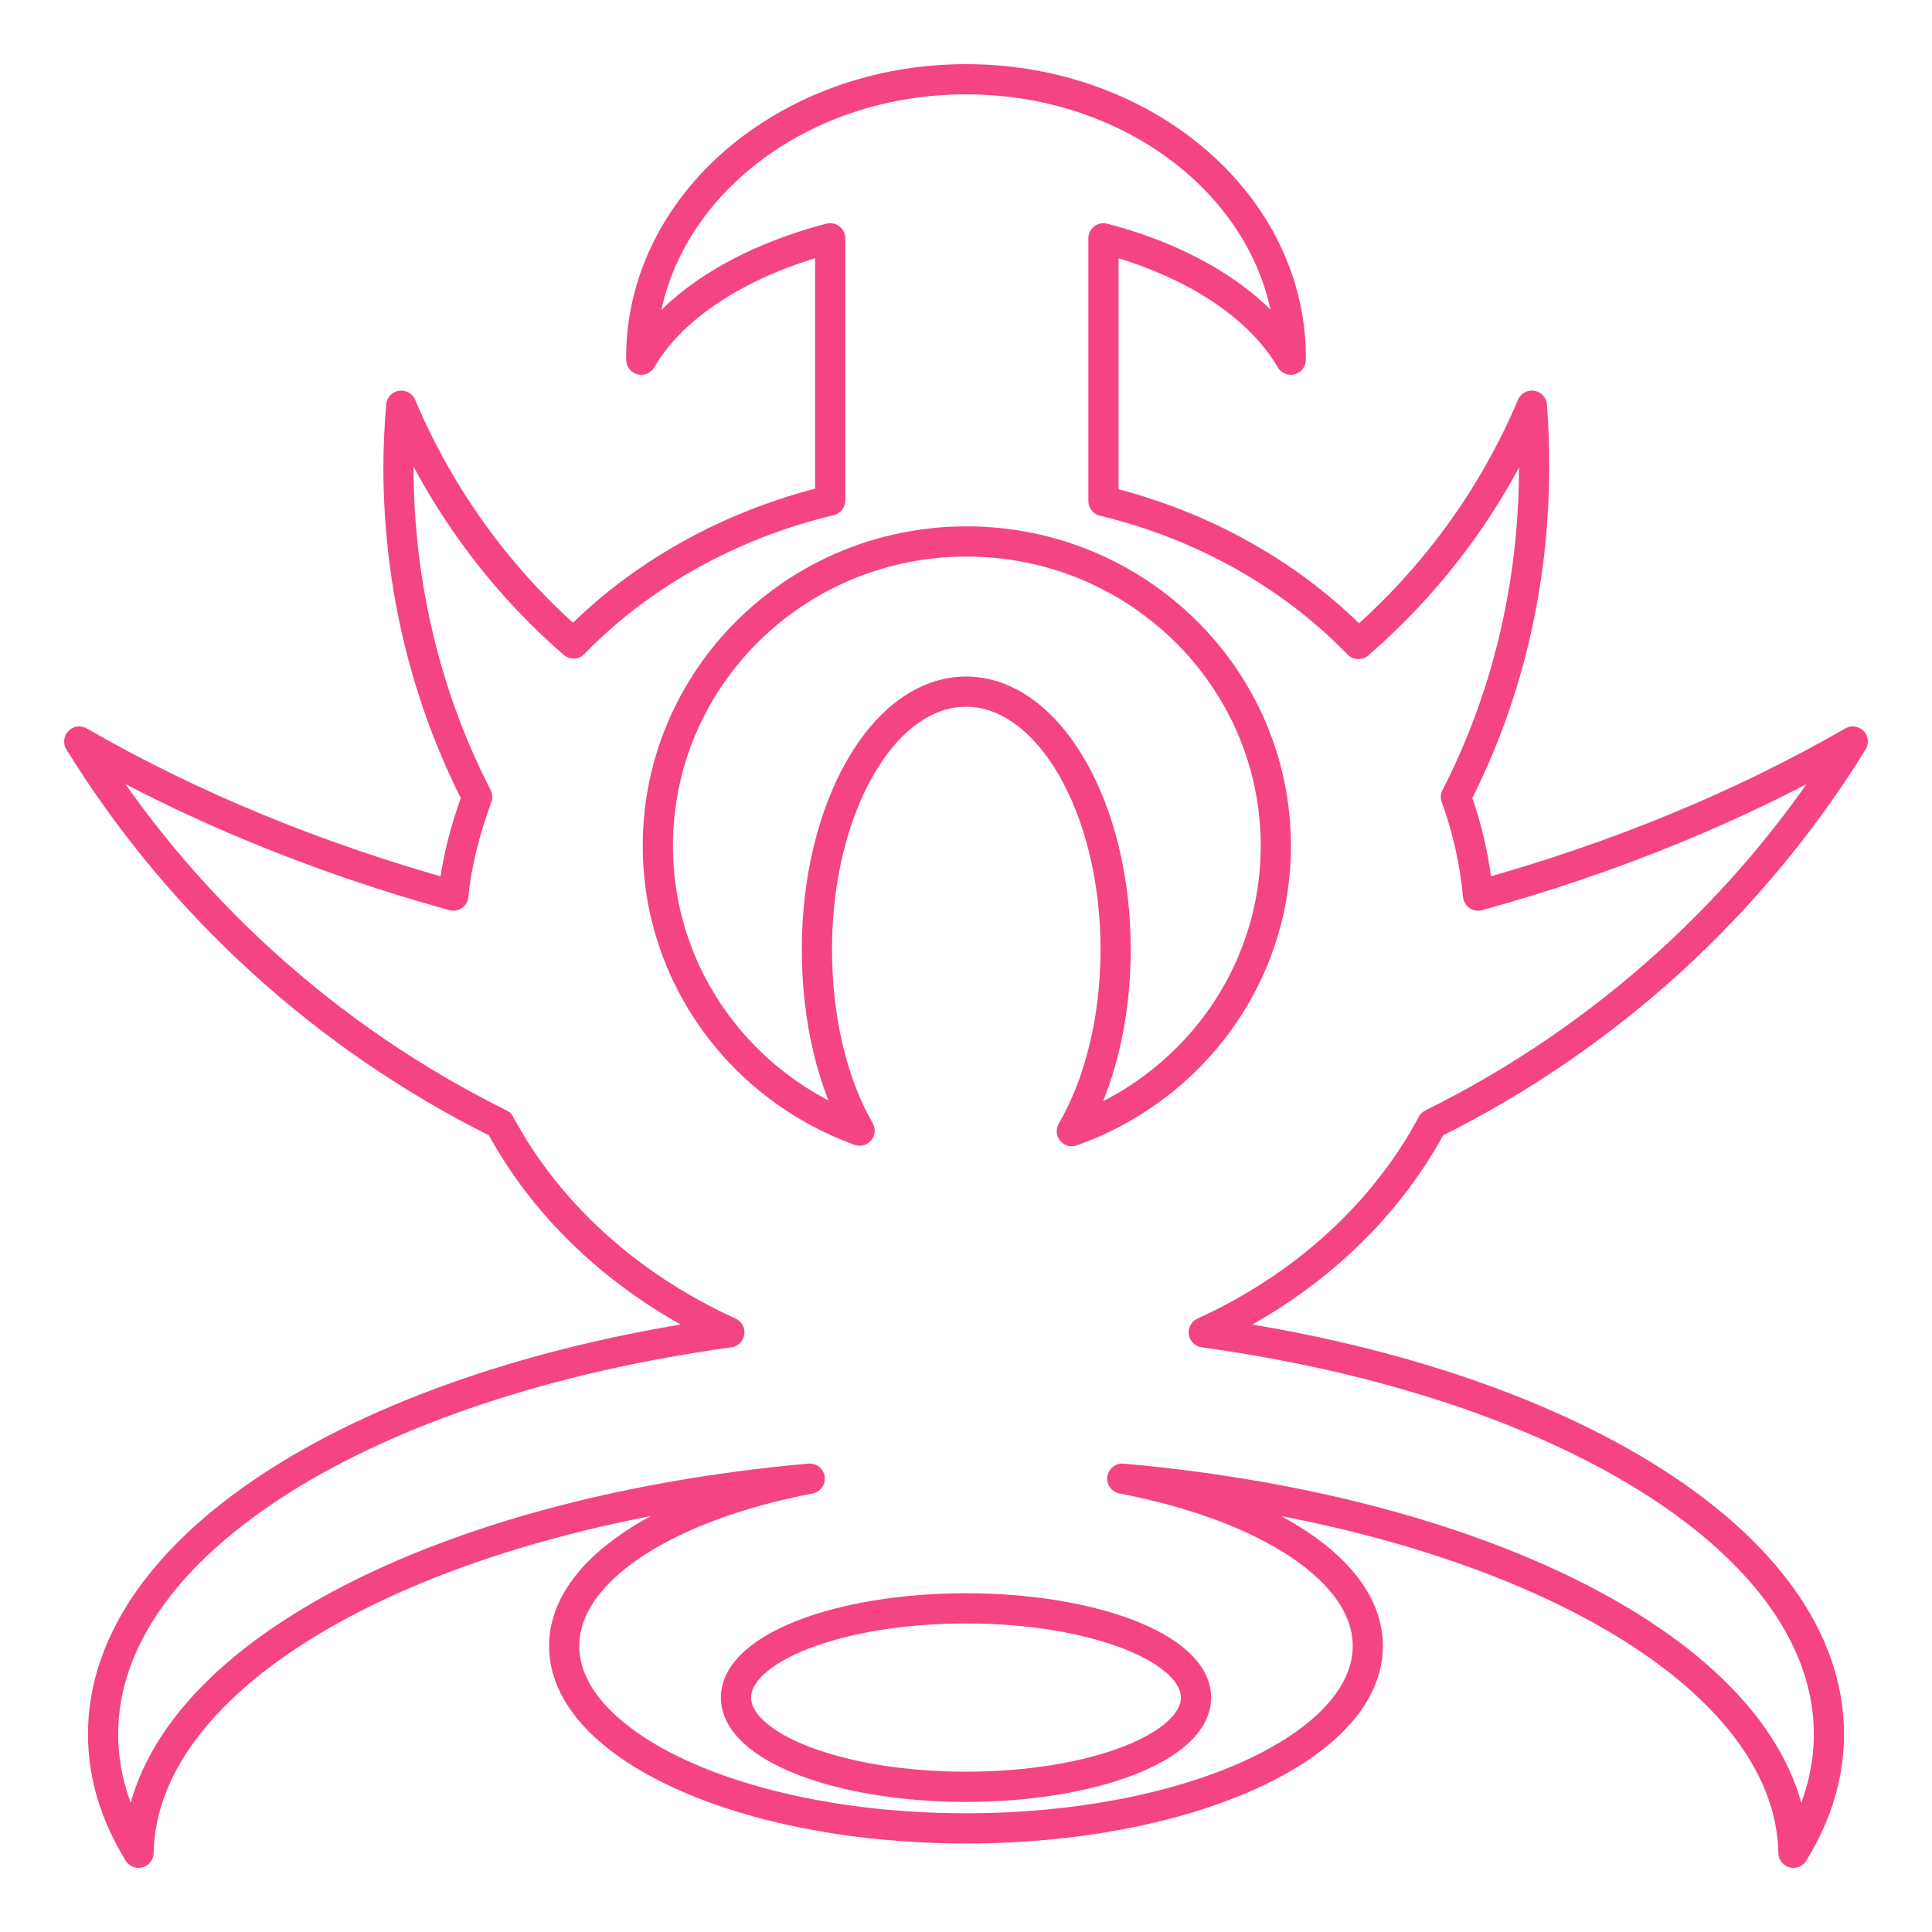
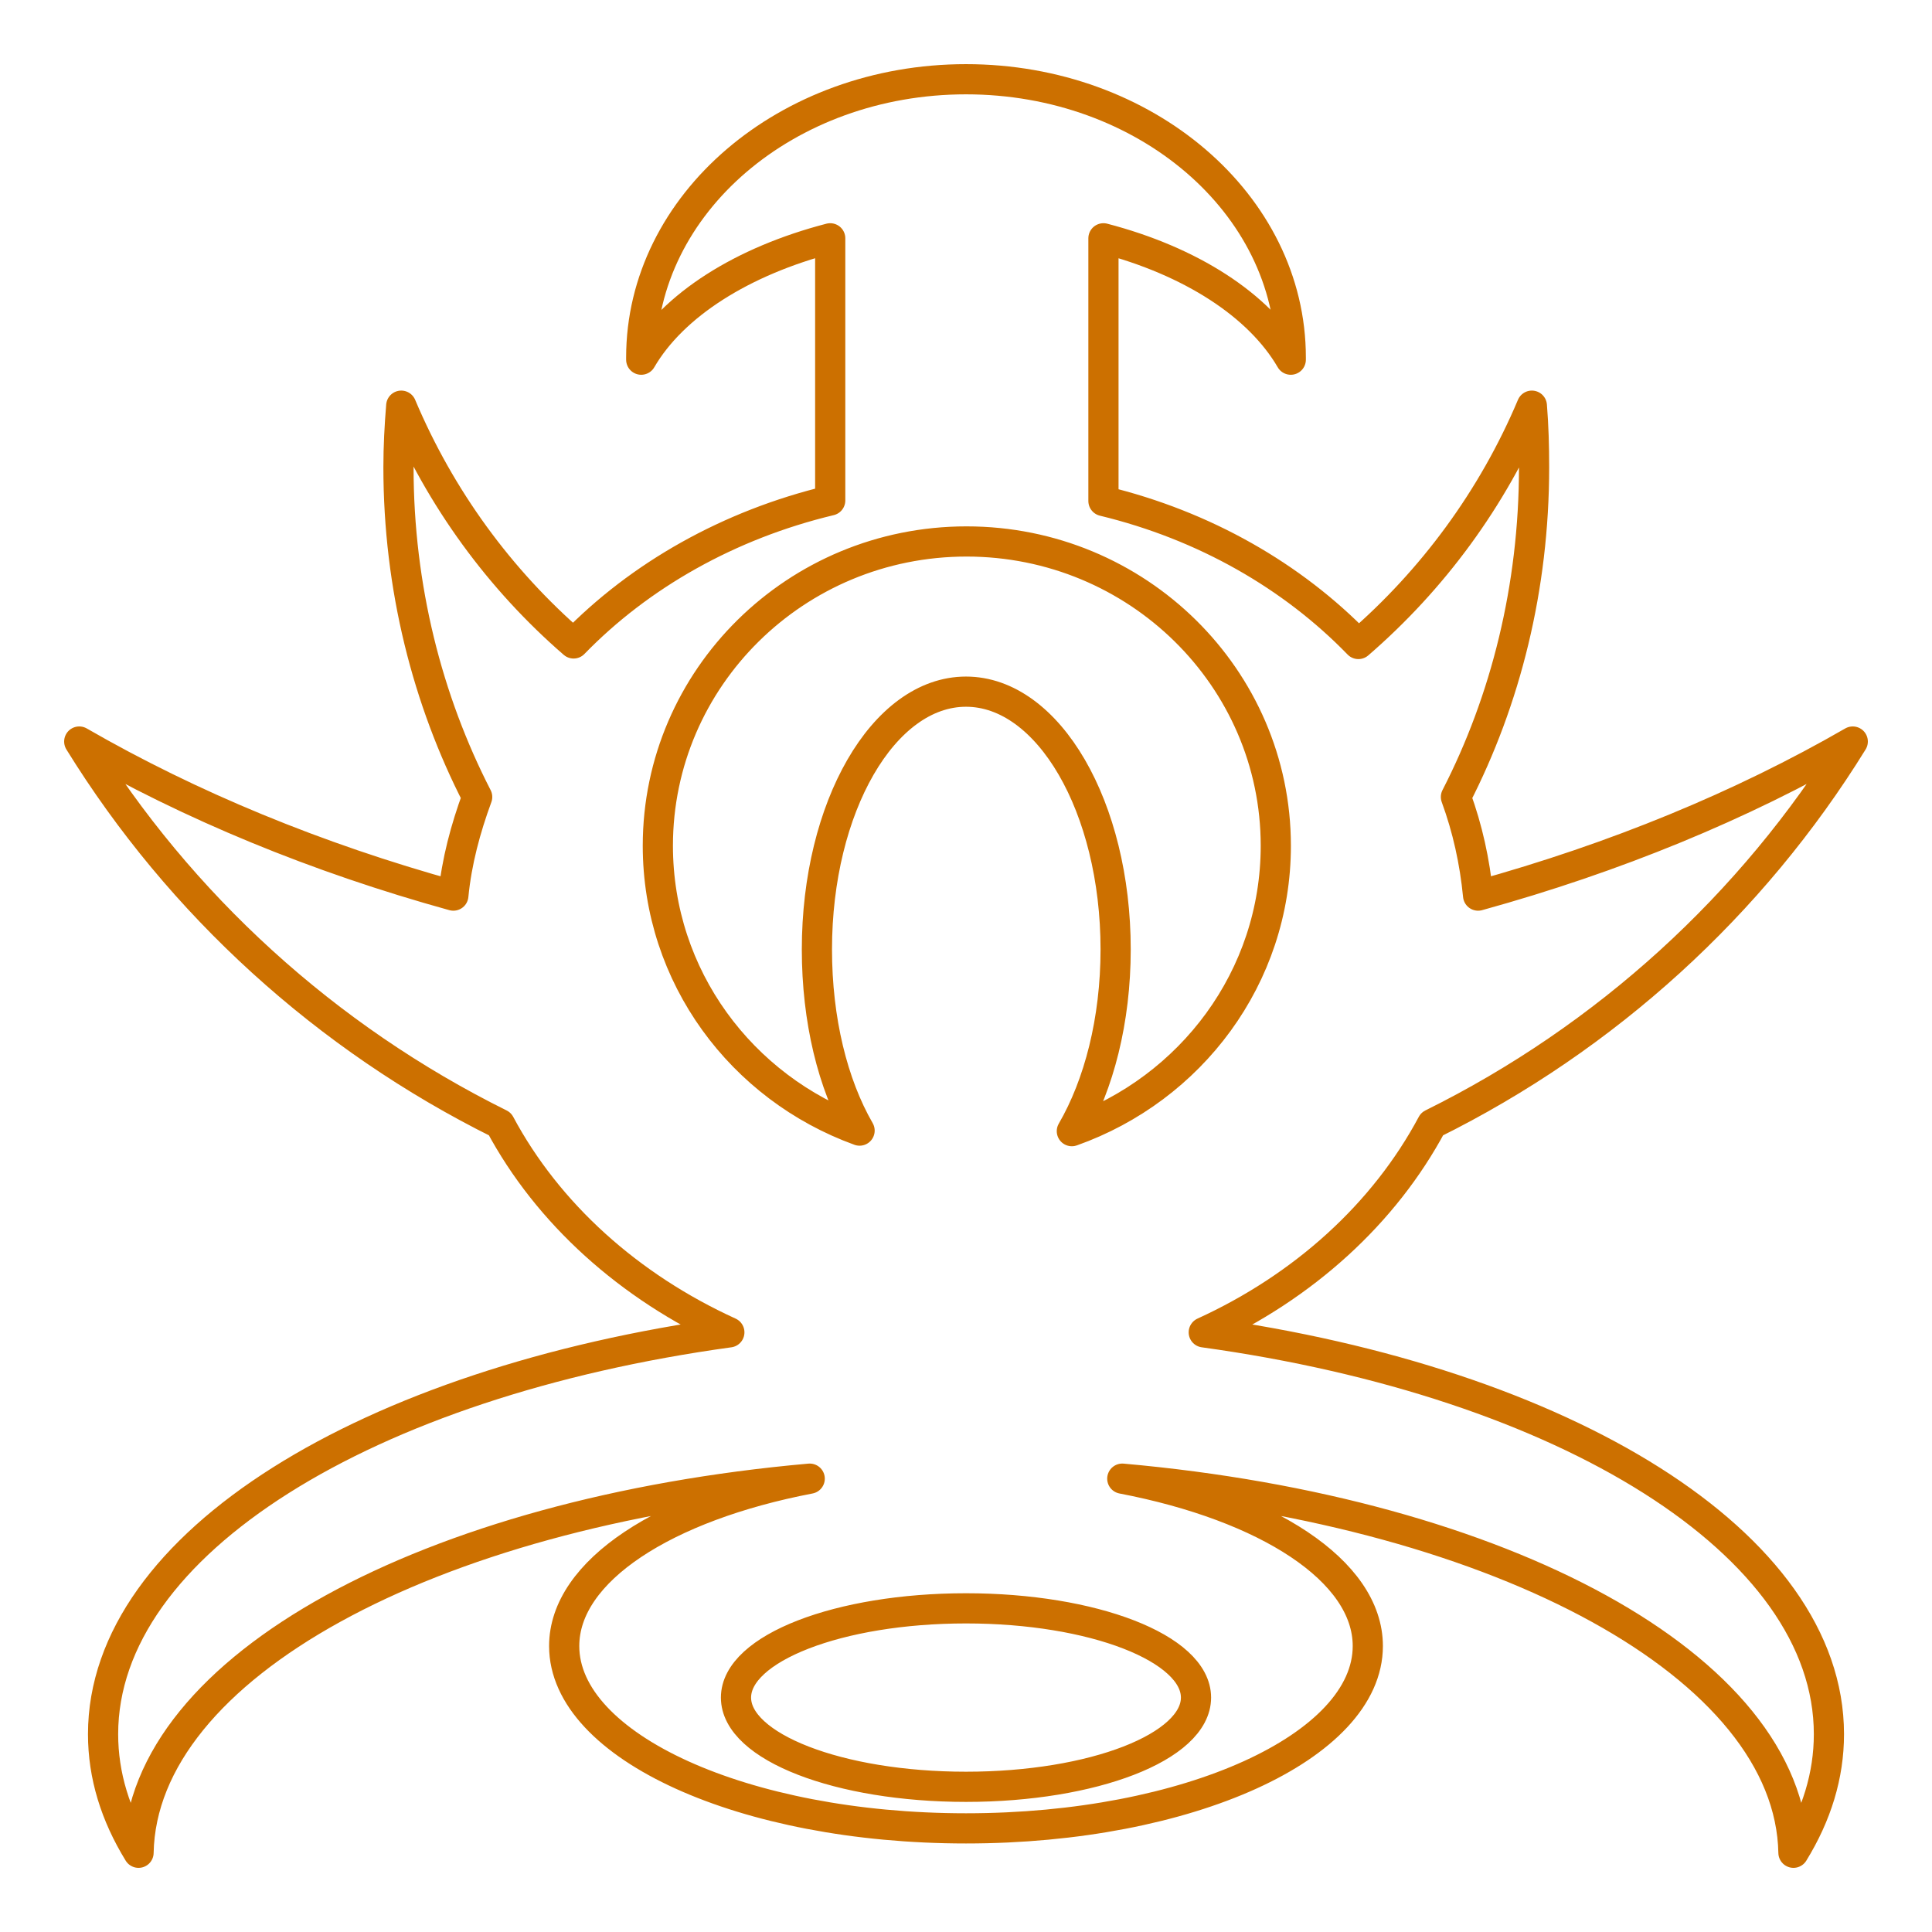
<svg xmlns="http://www.w3.org/2000/svg" xmlns:ns1="http://vectornator.io" height="640.0px" stroke-miterlimit="10" style="fill-rule:nonzero;clip-rule:evenodd;stroke-linecap:round;stroke-linejoin:round;" version="1.1" viewBox="0 0 640 640" width="640.0px" xml:space="preserve">
  <defs />
  <g id="Untitled" ns1:layerName="Untitled">
-     <path d="M320 26.25C260.63 26.25 212.414 67.529 212.414 118.414C212.414 118.652 212.413 118.911 212.414 119.148C222.963 101.015 245.969 86.48 275.02 78.941L275.02 165.781C241.488 173.807 211.911 190.599 190.015 213.148C165.612 191.997 145.902 165.173 132.918 134.386C132.366 141.079 132 147.909 132 154.765C132 194.598 141.608 231.973 158.07 264.004C154.231 274.468 151.274 285.355 150.176 296.683C104.865 284.152 63.077 266.885 26.25 245.644C59.62 299.653 107.98 343.762 165.598 372.324C181.472 402.007 208.404 426.234 241.605 441.355C121.829 457.857 34.144 511.275 34.144 574.461C34.144 588.159 38.216 601.257 45.894 613.75C47.076 552.109 142.401 501.002 268.226 489.824C220.452 498.978 186.894 520.294 186.894 545.27C186.894 578.57 246.486 605.672 320 605.672C393.513 605.672 453.105 578.571 453.105 545.27C453.105 520.294 419.548 498.978 371.773 489.824C497.599 501.002 592.925 552.109 594.105 613.75C601.784 601.256 605.855 588.159 605.855 574.461C605.855 511.312 518.434 457.89 398.761 441.355C431.851 426.234 458.561 402.007 474.402 372.324C532.088 343.765 580.353 299.701 613.75 245.644C576.878 266.913 535.018 284.148 489.64 296.683C488.545 285.378 486.124 274.445 482.297 264.004C498.762 231.973 508.183 194.598 508.183 154.765C508.183 147.909 507.995 141.079 507.449 134.386C494.428 165.259 474.483 192.154 449.984 213.332C428.162 190.83 398.966 174.046 365.531 165.965L365.531 78.941C394.489 86.495 417.061 101.056 427.586 119.148C427.589 118.911 427.586 118.651 427.586 118.414C427.586 67.529 379.372 26.25 320 26.25L320 26.25ZM320.182 179.367C376.72 179.367 422.628 224.561 422.628 280.16C422.628 323.76 394.501 360.712 355.065 374.711C364.03 359.283 369.569 338.035 369.569 314.492C369.569 267.406 347.359 229.121 319.999 229.121C292.638 229.121 270.612 267.406 270.612 314.492C270.612 337.925 275.857 359.117 284.748 374.527C245.639 360.36 217.92 323.529 217.92 280.16C217.92 224.561 263.647 179.367 320.182 179.367L320.182 179.367ZM320 532.785C362.097 532.785 396.192 546.008 396.192 562.344C396.192 578.68 362.097 591.903 320 591.903C277.903 591.903 243.808 578.68 243.808 562.344C243.808 546.008 277.902 532.785 320 532.785Z" fill="none" opacity="1" stroke="#F44484" stroke-linecap="butt" stroke-linejoin="round" stroke-width="10" ns1:layerName="path" />
+     <path d="M320 26.25C260.63 26.25 212.414 67.529 212.414 118.414C212.414 118.652 212.413 118.911 212.414 119.148C222.963 101.015 245.969 86.48 275.02 78.941L275.02 165.781C241.488 173.807 211.911 190.599 190.015 213.148C165.612 191.997 145.902 165.173 132.918 134.386C132.366 141.079 132 147.909 132 154.765C132 194.598 141.608 231.973 158.07 264.004C154.231 274.468 151.274 285.355 150.176 296.683C104.865 284.152 63.077 266.885 26.25 245.644C59.62 299.653 107.98 343.762 165.598 372.324C181.472 402.007 208.404 426.234 241.605 441.355C121.829 457.857 34.144 511.275 34.144 574.461C34.144 588.159 38.216 601.257 45.894 613.75C47.076 552.109 142.401 501.002 268.226 489.824C220.452 498.978 186.894 520.294 186.894 545.27C186.894 578.57 246.486 605.672 320 605.672C393.513 605.672 453.105 578.571 453.105 545.27C453.105 520.294 419.548 498.978 371.773 489.824C497.599 501.002 592.925 552.109 594.105 613.75C601.784 601.256 605.855 588.159 605.855 574.461C605.855 511.312 518.434 457.89 398.761 441.355C431.851 426.234 458.561 402.007 474.402 372.324C532.088 343.765 580.353 299.701 613.75 245.644C576.878 266.913 535.018 284.148 489.64 296.683C488.545 285.378 486.124 274.445 482.297 264.004C498.762 231.973 508.183 194.598 508.183 154.765C508.183 147.909 507.995 141.079 507.449 134.386C494.428 165.259 474.483 192.154 449.984 213.332C428.162 190.83 398.966 174.046 365.531 165.965L365.531 78.941C394.489 86.495 417.061 101.056 427.586 119.148C427.589 118.911 427.586 118.651 427.586 118.414C427.586 67.529 379.372 26.25 320 26.25L320 26.25ZM320.182 179.367C376.72 179.367 422.628 224.561 422.628 280.16C422.628 323.76 394.501 360.712 355.065 374.711C364.03 359.283 369.569 338.035 369.569 314.492C369.569 267.406 347.359 229.121 319.999 229.121C292.638 229.121 270.612 267.406 270.612 314.492C270.612 337.925 275.857 359.117 284.748 374.527C245.639 360.36 217.92 323.529 217.92 280.16C217.92 224.561 263.647 179.367 320.182 179.367L320.182 179.367ZM320 532.785C362.097 532.785 396.192 546.008 396.192 562.344C396.192 578.68 362.097 591.903 320 591.903C277.903 591.903 243.808 578.68 243.808 562.344C243.808 546.008 277.902 532.785 320 532.785Z" fill="none" opacity="1" stroke="#CC7000" stroke-linecap="butt" stroke-linejoin="round" stroke-width="10" ns1:layerName="path" />
  </g>
</svg>
